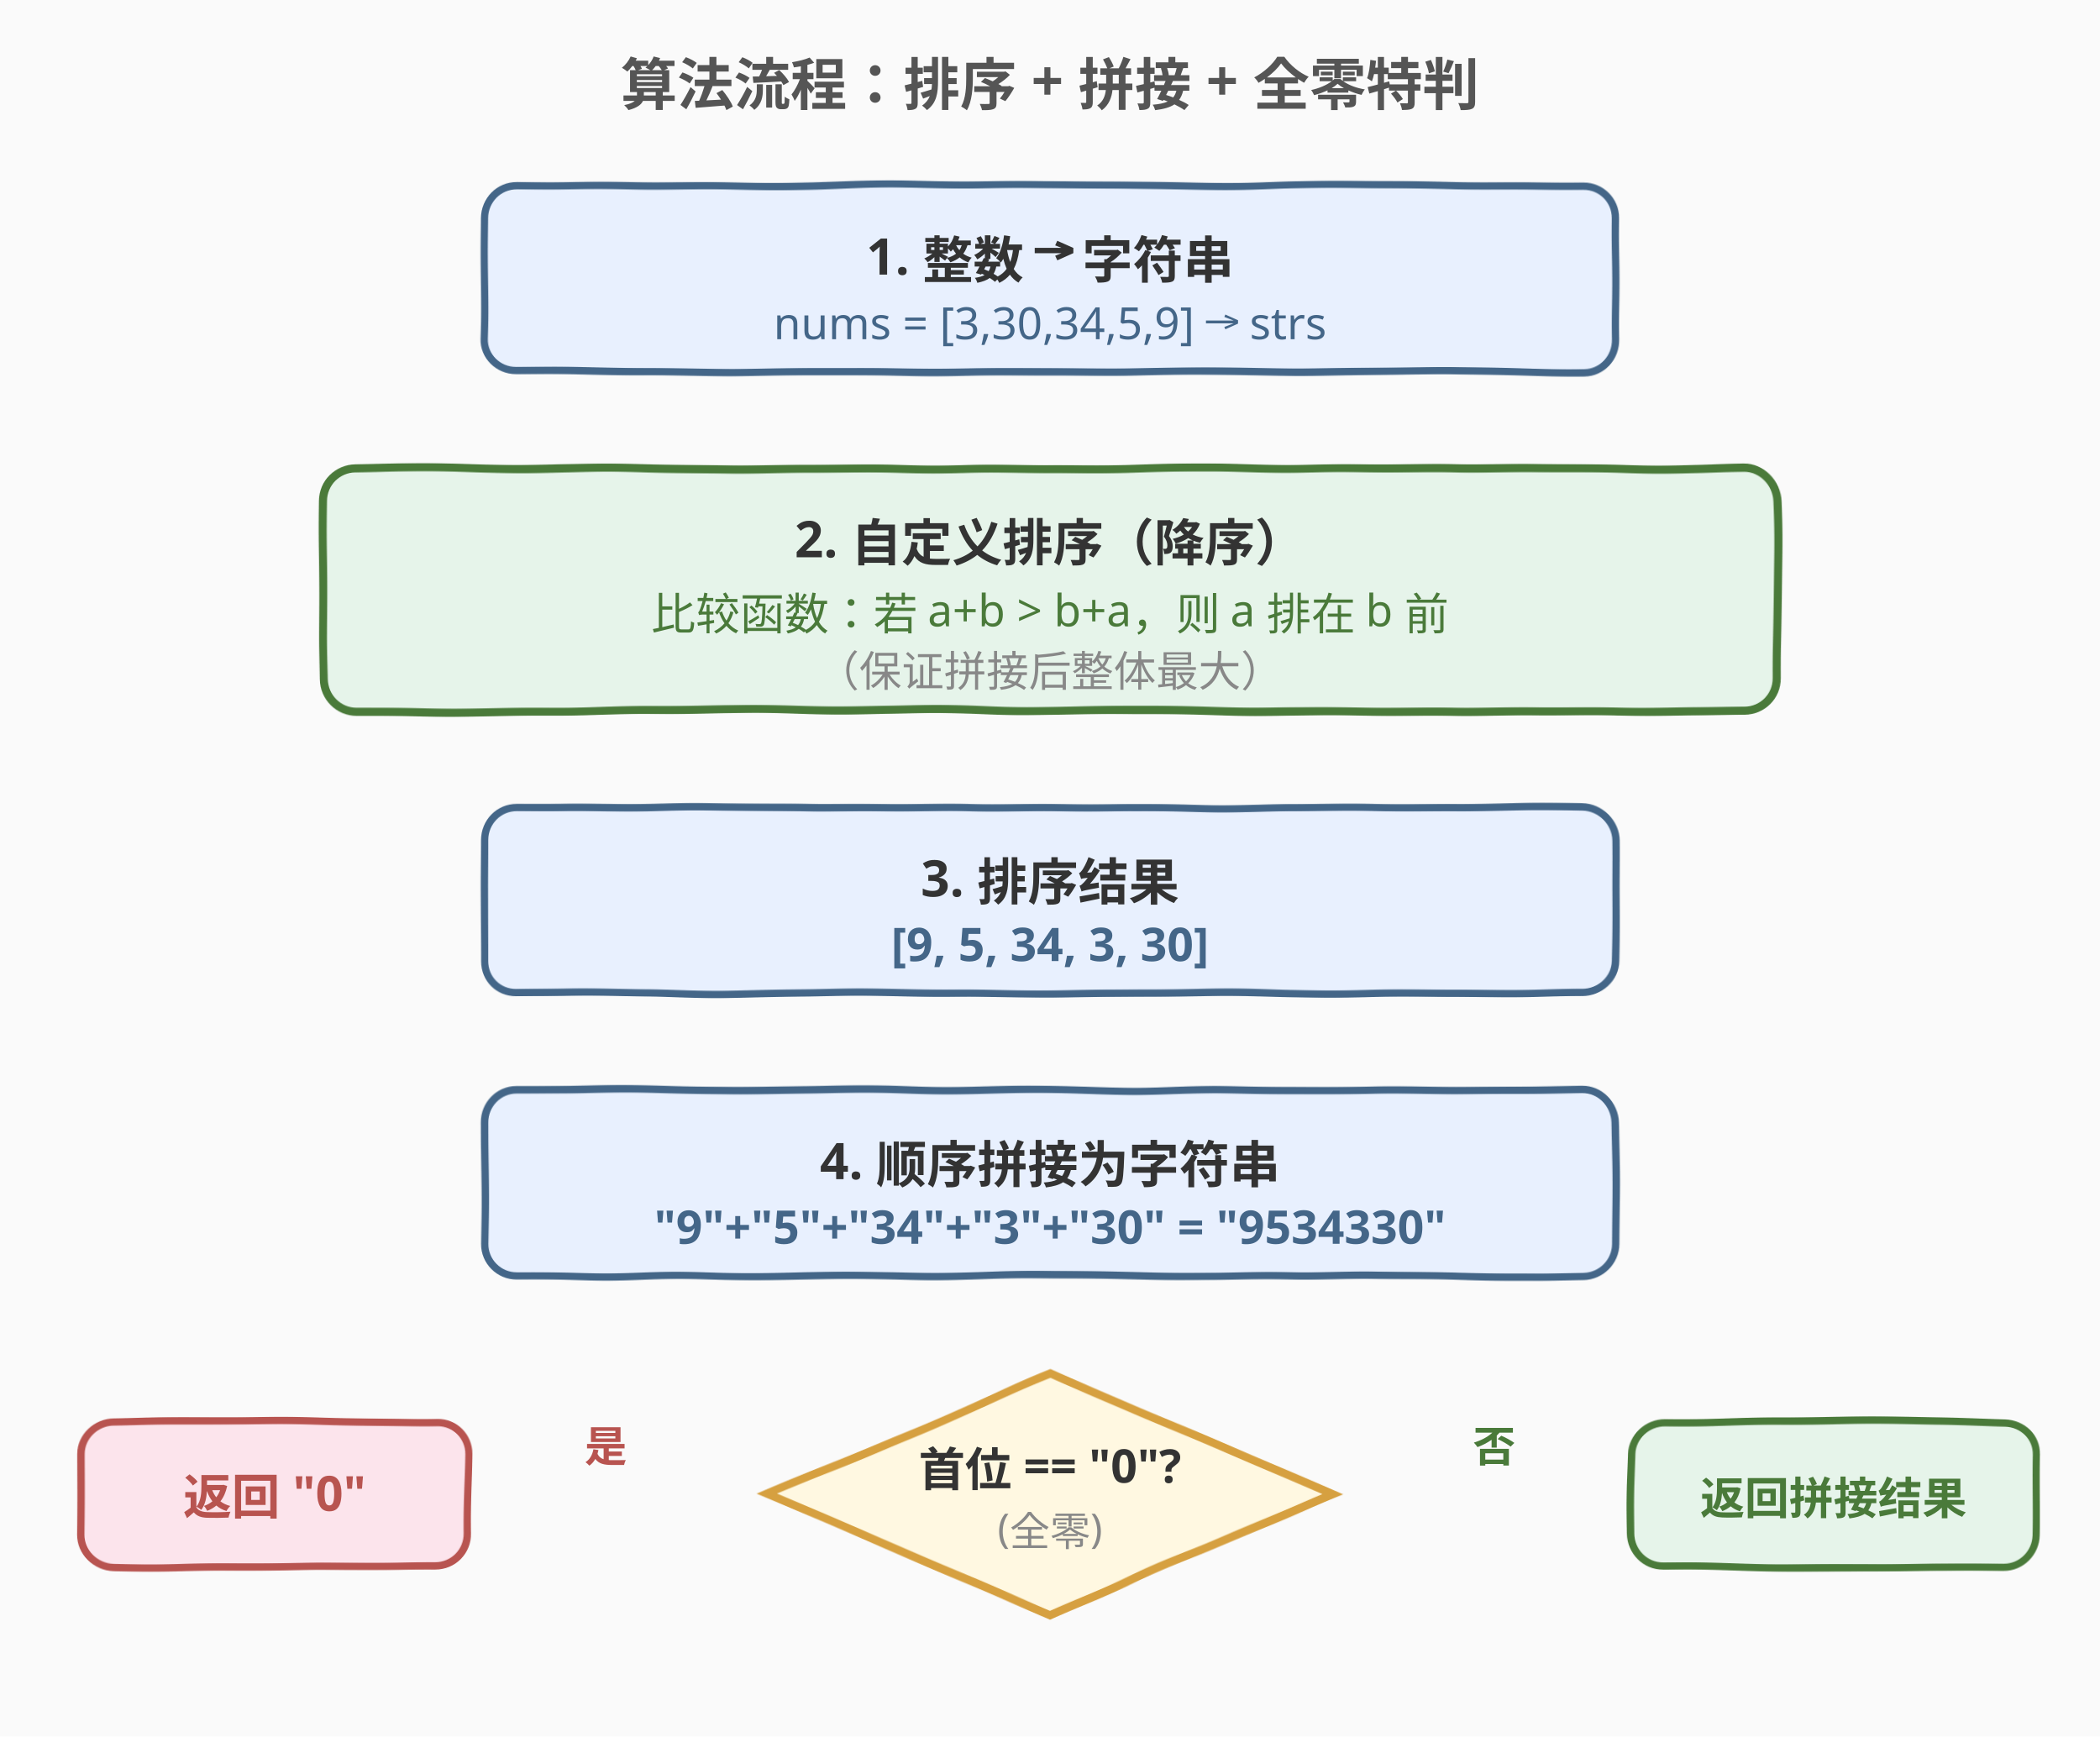
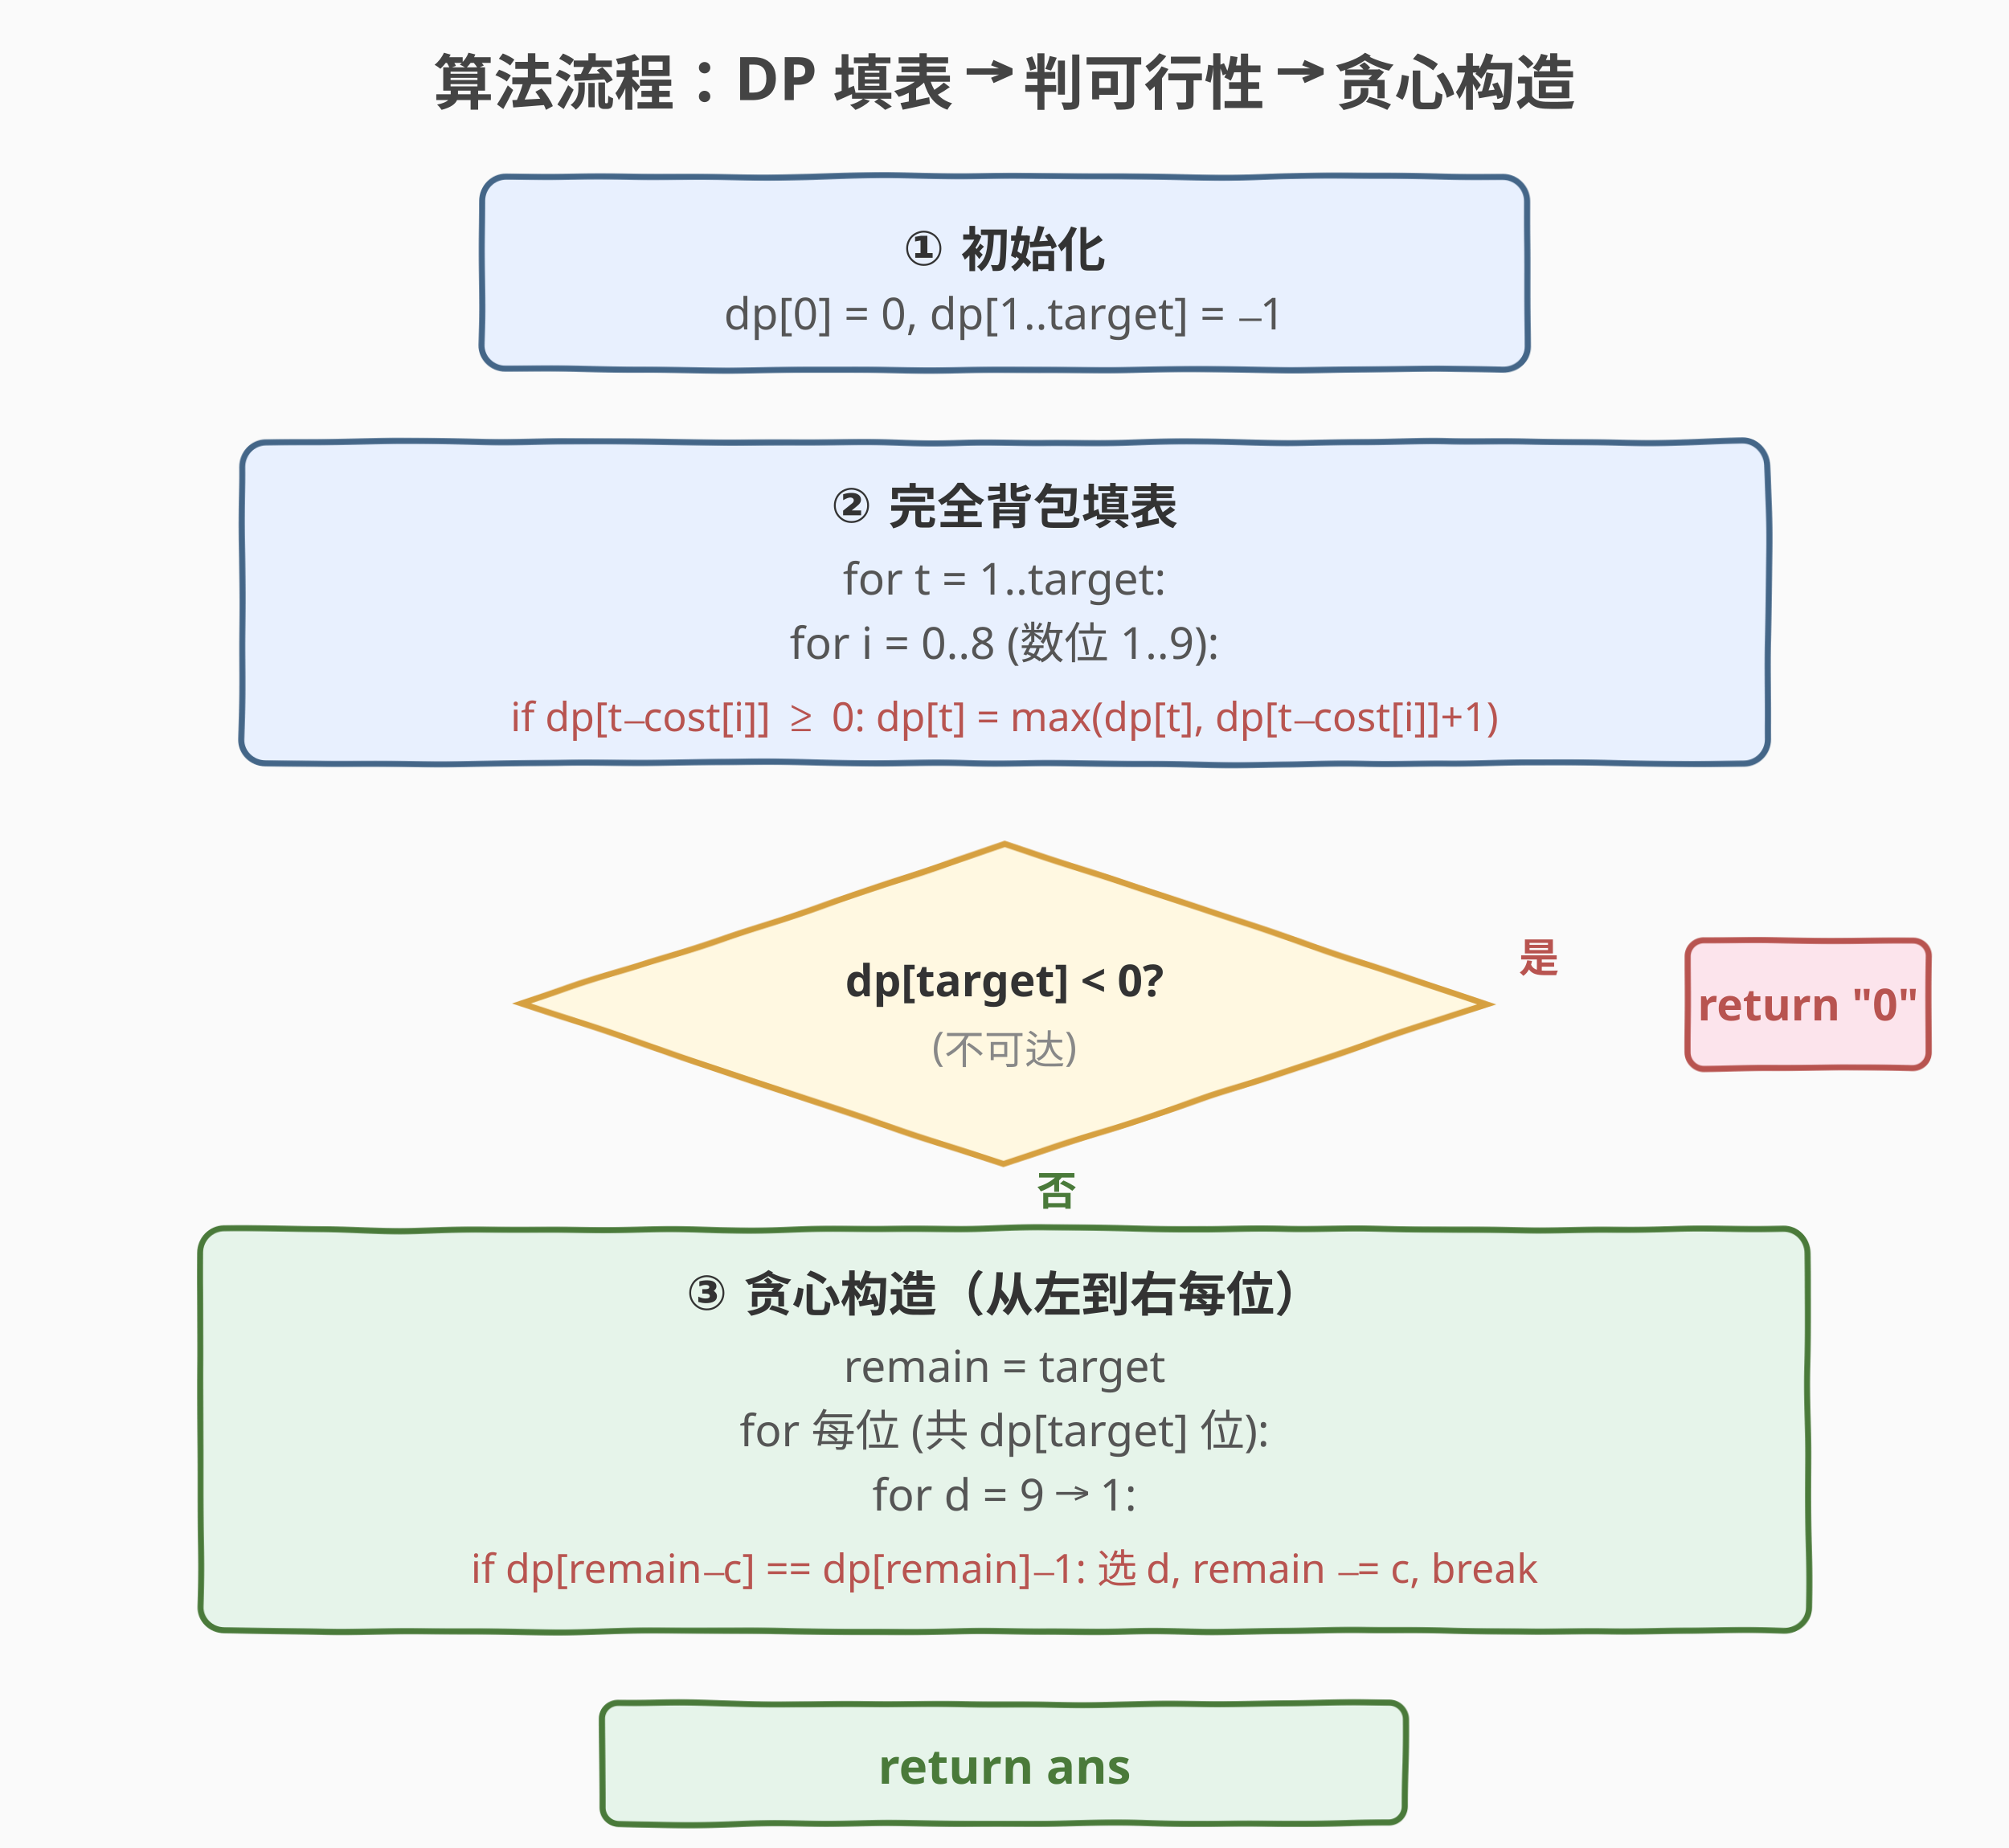
- <svg xmlns="http://www.w3.org/2000/svg" viewBox="0 0 520 430" font-family="'Comic Sans MS', 'Segoe UI', 'Kaiti SC', 楷体, cursive">
+ <svg xmlns="http://www.w3.org/2000/svg" viewBox="0 0 500 460" font-family="'Comic Sans MS', 'Segoe UI', 'Kaiti SC', 楷体, cursive">
  <defs>
    <filter id="rough">
      <feTurbulence type="fractalNoise" baseFrequency="0.02" numOctaves="2" seed="3" />
      <feDisplacementMap in="SourceGraphic" scale="2" />
    </filter>
    <filter id="rough2">
      <feTurbulence type="fractalNoise" baseFrequency="0.025" numOctaves="2" seed="7" />
      <feDisplacementMap in="SourceGraphic" scale="1.5" />
    </filter>
-     <marker id="arr" markerWidth="10" markerHeight="10" refX="7" refY="3" orient="auto">
-       <path d="M0,0 L7,3 L0,6 z" fill="#888" />
+     <marker id="arr" markerWidth="9" markerHeight="9" refX="7" refY="4.5" orient="auto">
+       <path d="M 0 0 L 9 4.5 L 0 9 z" fill="#b85450" />
+     </marker>
+     <marker id="arrB" markerWidth="9" markerHeight="9" refX="7" refY="4.5" orient="auto">
+       <path d="M 0 0 L 9 4.5 L 0 9 z" fill="#446688" />
+     </marker>
+     <marker id="arrG" markerWidth="9" markerHeight="9" refX="7" refY="4.5" orient="auto">
+       <path d="M 0 0 L 9 4.5 L 0 9 z" fill="#4a7a3a" />
    </marker>
  </defs>
-   <rect width="520" height="430" fill="#fafafa" />
-   <text x="260" y="26" text-anchor="middle" font-size="14" fill="#555" font-weight="bold">算法流程：排序 + 拼接 + 全零特判</text>
-   <rect x="120" y="46" width="280" height="46" fill="#e8f0fe" stroke="#446688" stroke-width="1.8" rx="8" filter="url(#rough2)" />
-   <text x="260" y="68" text-anchor="middle" font-size="12.5" fill="#333" font-weight="bold">1. 整数 → 字符串</text>
-   <text x="260" y="84" text-anchor="middle" font-size="11" fill="#446688">nums = [3,30,34,5,9] → strs</text>
-   <path d="M260,94 L260,114" stroke="#888" stroke-width="1.6" fill="none" marker-end="url(#arr)" filter="url(#rough2)" />
-   <rect x="80" y="116" width="360" height="60" fill="#e6f4ea" stroke="#4a7a3a" stroke-width="2" rx="8" filter="url(#rough2)" />
-   <text x="260" y="138" text-anchor="middle" font-size="12.5" fill="#333" font-weight="bold">2. 自定义排序（降序）</text>
-   <text x="260" y="156" text-anchor="middle" font-size="11" fill="#4a7a3a">比较函数：若 a+b &gt; b+a，则 a 排在 b 前</text>
-   <text x="260" y="170" text-anchor="middle" font-size="10.5" fill="#888">（保证拼接后整体最大）</text>
-   <path d="M260,178 L260,198" stroke="#888" stroke-width="1.6" fill="none" marker-end="url(#arr)" filter="url(#rough2)" />
-   <rect x="120" y="200" width="280" height="46" fill="#e8f0fe" stroke="#446688" stroke-width="1.8" rx="8" filter="url(#rough2)" />
-   <text x="260" y="222" text-anchor="middle" font-size="12.5" fill="#333" font-weight="bold">3. 排序结果</text>
-   <text x="260" y="238" text-anchor="middle" font-size="11.5" fill="#446688" font-weight="bold">[9, 5, 34, 3, 30]</text>
-   <path d="M260,248 L260,268" stroke="#888" stroke-width="1.6" fill="none" marker-end="url(#arr)" filter="url(#rough2)" />
-   <rect x="120" y="270" width="280" height="46" fill="#e8f0fe" stroke="#446688" stroke-width="1.8" rx="8" filter="url(#rough2)" />
-   <text x="260" y="292" text-anchor="middle" font-size="12.5" fill="#333" font-weight="bold">4. 顺序拼接为字符串</text>
-   <text x="260" y="308" text-anchor="middle" font-size="11.5" fill="#446688" font-weight="bold">"9"+"5"+"34"+"3"+"30" = "9534330"</text>
-   <path d="M260,318 L260,338" stroke="#888" stroke-width="1.6" fill="none" marker-end="url(#arr)" filter="url(#rough2)" />
-   <polygon points="260,340 330,370 260,400 190,370" fill="#fff8e1" stroke="#d6a040" stroke-width="2" filter="url(#rough2)" />
-   <text x="260" y="368" text-anchor="middle" font-size="11.5" fill="#333" font-weight="bold">首位 == "0"?</text>
-   <text x="260" y="382" text-anchor="middle" font-size="10" fill="#888">(全零)</text>
-   <path d="M190,370 L120,370" stroke="#b85450" stroke-width="1.6" fill="none" marker-end="url(#arr)" filter="url(#rough2)" />
-   <text x="150" y="362" text-anchor="middle" font-size="10.5" fill="#b85450" font-weight="bold">是</text>
-   <rect x="20" y="352" width="96" height="36" fill="#fce4ec" stroke="#b85450" stroke-width="1.8" rx="8" filter="url(#rough2)" />
-   <text x="68" y="375" text-anchor="middle" font-size="12" fill="#b85450" font-weight="bold">返回 "0"</text>
-   <path d="M330,370 L400,370" stroke="#4a7a3a" stroke-width="1.6" fill="none" marker-end="url(#arr)" filter="url(#rough2)" />
-   <text x="370" y="362" text-anchor="middle" font-size="10.5" fill="#4a7a3a" font-weight="bold">否</text>
-   <rect x="404" y="352" width="100" height="36" fill="#e6f4ea" stroke="#4a7a3a" stroke-width="1.8" rx="8" filter="url(#rough2)" />
-   <text x="454" y="375" text-anchor="middle" font-size="11" fill="#4a7a3a" font-weight="bold">返回拼接结果</text>
+   <rect width="500" height="460" fill="#fafafa" />
+   <text x="250" y="26" text-anchor="middle" font-size="15" fill="#444" font-weight="bold">算法流程：DP 填表 → 判可行性 → 贪心构造</text>
+   <rect x="120" y="44" width="260" height="48" fill="#e8f0fe" stroke="#446688" stroke-width="1.5" rx="6" filter="url(#rough2)" />
+   <text x="250" y="66" text-anchor="middle" font-size="12" fill="#333" font-weight="bold">① 初始化</text>
+   <text x="250" y="82" text-anchor="middle" font-size="11" fill="#555">dp[0] = 0, dp[1..target] = −1</text>
+   <path d="M 250 94 L 250 108" stroke="#446688" stroke-width="2" marker-end="url(#arrB)" fill="none" filter="url(#rough2)" />
+   <rect x="60" y="110" width="380" height="80" fill="#e8f0fe" stroke="#446688" stroke-width="1.5" rx="6" filter="url(#rough2)" />
+   <text x="250" y="130" text-anchor="middle" font-size="12" fill="#333" font-weight="bold">② 完全背包填表</text>
+   <text x="250" y="148" text-anchor="middle" font-size="11" fill="#555">for t = 1..target:</text>
+   <text x="250" y="164" text-anchor="middle" font-size="11" fill="#555">  for i = 0..8 (数位 1..9):</text>
+   <text x="250" y="182" text-anchor="middle" font-size="10" fill="#b85450">    if dp[t−cost[i]] ≥ 0: dp[t] = max(dp[t], dp[t−cost[i]]+1)</text>
+   <path d="M 250 192 L 250 206" stroke="#446688" stroke-width="2" marker-end="url(#arrB)" fill="none" filter="url(#rough2)" />
+   <polygon points="250,210 370,250 250,290 130,250" fill="#fff8e1" stroke="#d6a040" stroke-width="1.5" filter="url(#rough2)" />
+   <text x="250" y="248" text-anchor="middle" font-size="11" fill="#333" font-weight="bold">dp[target] &lt; 0?</text>
+   <text x="250" y="264" text-anchor="middle" font-size="10" fill="#888">(不可达)</text>
+   <path d="M 370 250 L 420 250" stroke="#b85450" stroke-width="2" marker-end="url(#arr)" fill="none" filter="url(#rough2)" />
+   <text x="378" y="242" font-size="10" fill="#b85450" font-weight="bold">是</text>
+   <rect x="420" y="234" width="60" height="32" fill="#fce4ec" stroke="#b85450" stroke-width="1.5" rx="4" filter="url(#rough2)" />
+   <text x="450" y="254" text-anchor="middle" font-size="11" fill="#b85450" font-weight="bold">return "0"</text>
+   <path d="M 250 290 L 250 304" stroke="#446688" stroke-width="2" marker-end="url(#arrB)" fill="none" filter="url(#rough2)" />
+   <text x="258" y="300" font-size="10" fill="#4a7a3a" font-weight="bold">否</text>
+   <rect x="50" y="306" width="400" height="100" fill="#e6f4ea" stroke="#4a7a3a" stroke-width="1.5" rx="6" filter="url(#rough2)" />
+   <text x="250" y="326" text-anchor="middle" font-size="12" fill="#333" font-weight="bold">③ 贪心构造（从左到右每位）</text>
+   <text x="250" y="344" text-anchor="middle" font-size="11" fill="#555">remain = target</text>
+   <text x="250" y="360" text-anchor="middle" font-size="11" fill="#555">for 每位 (共 dp[target] 位):</text>
+   <text x="250" y="376" text-anchor="middle" font-size="11" fill="#555">  for d = 9 → 1:</text>
+   <text x="250" y="394" text-anchor="middle" font-size="10" fill="#b85450">    if dp[remain−c] == dp[remain]−1: 选 d, remain −= c, break</text>
+   <path d="M 250 408 L 250 422" stroke="#4a7a3a" stroke-width="2" marker-end="url(#arrG)" fill="none" filter="url(#rough2)" />
+   <rect x="150" y="424" width="200" height="30" fill="#e6f4ea" stroke="#4a7a3a" stroke-width="1.5" rx="4" filter="url(#rough2)" />
+   <text x="250" y="444" text-anchor="middle" font-size="12" fill="#4a7a3a" font-weight="bold">return ans</text>
</svg>
